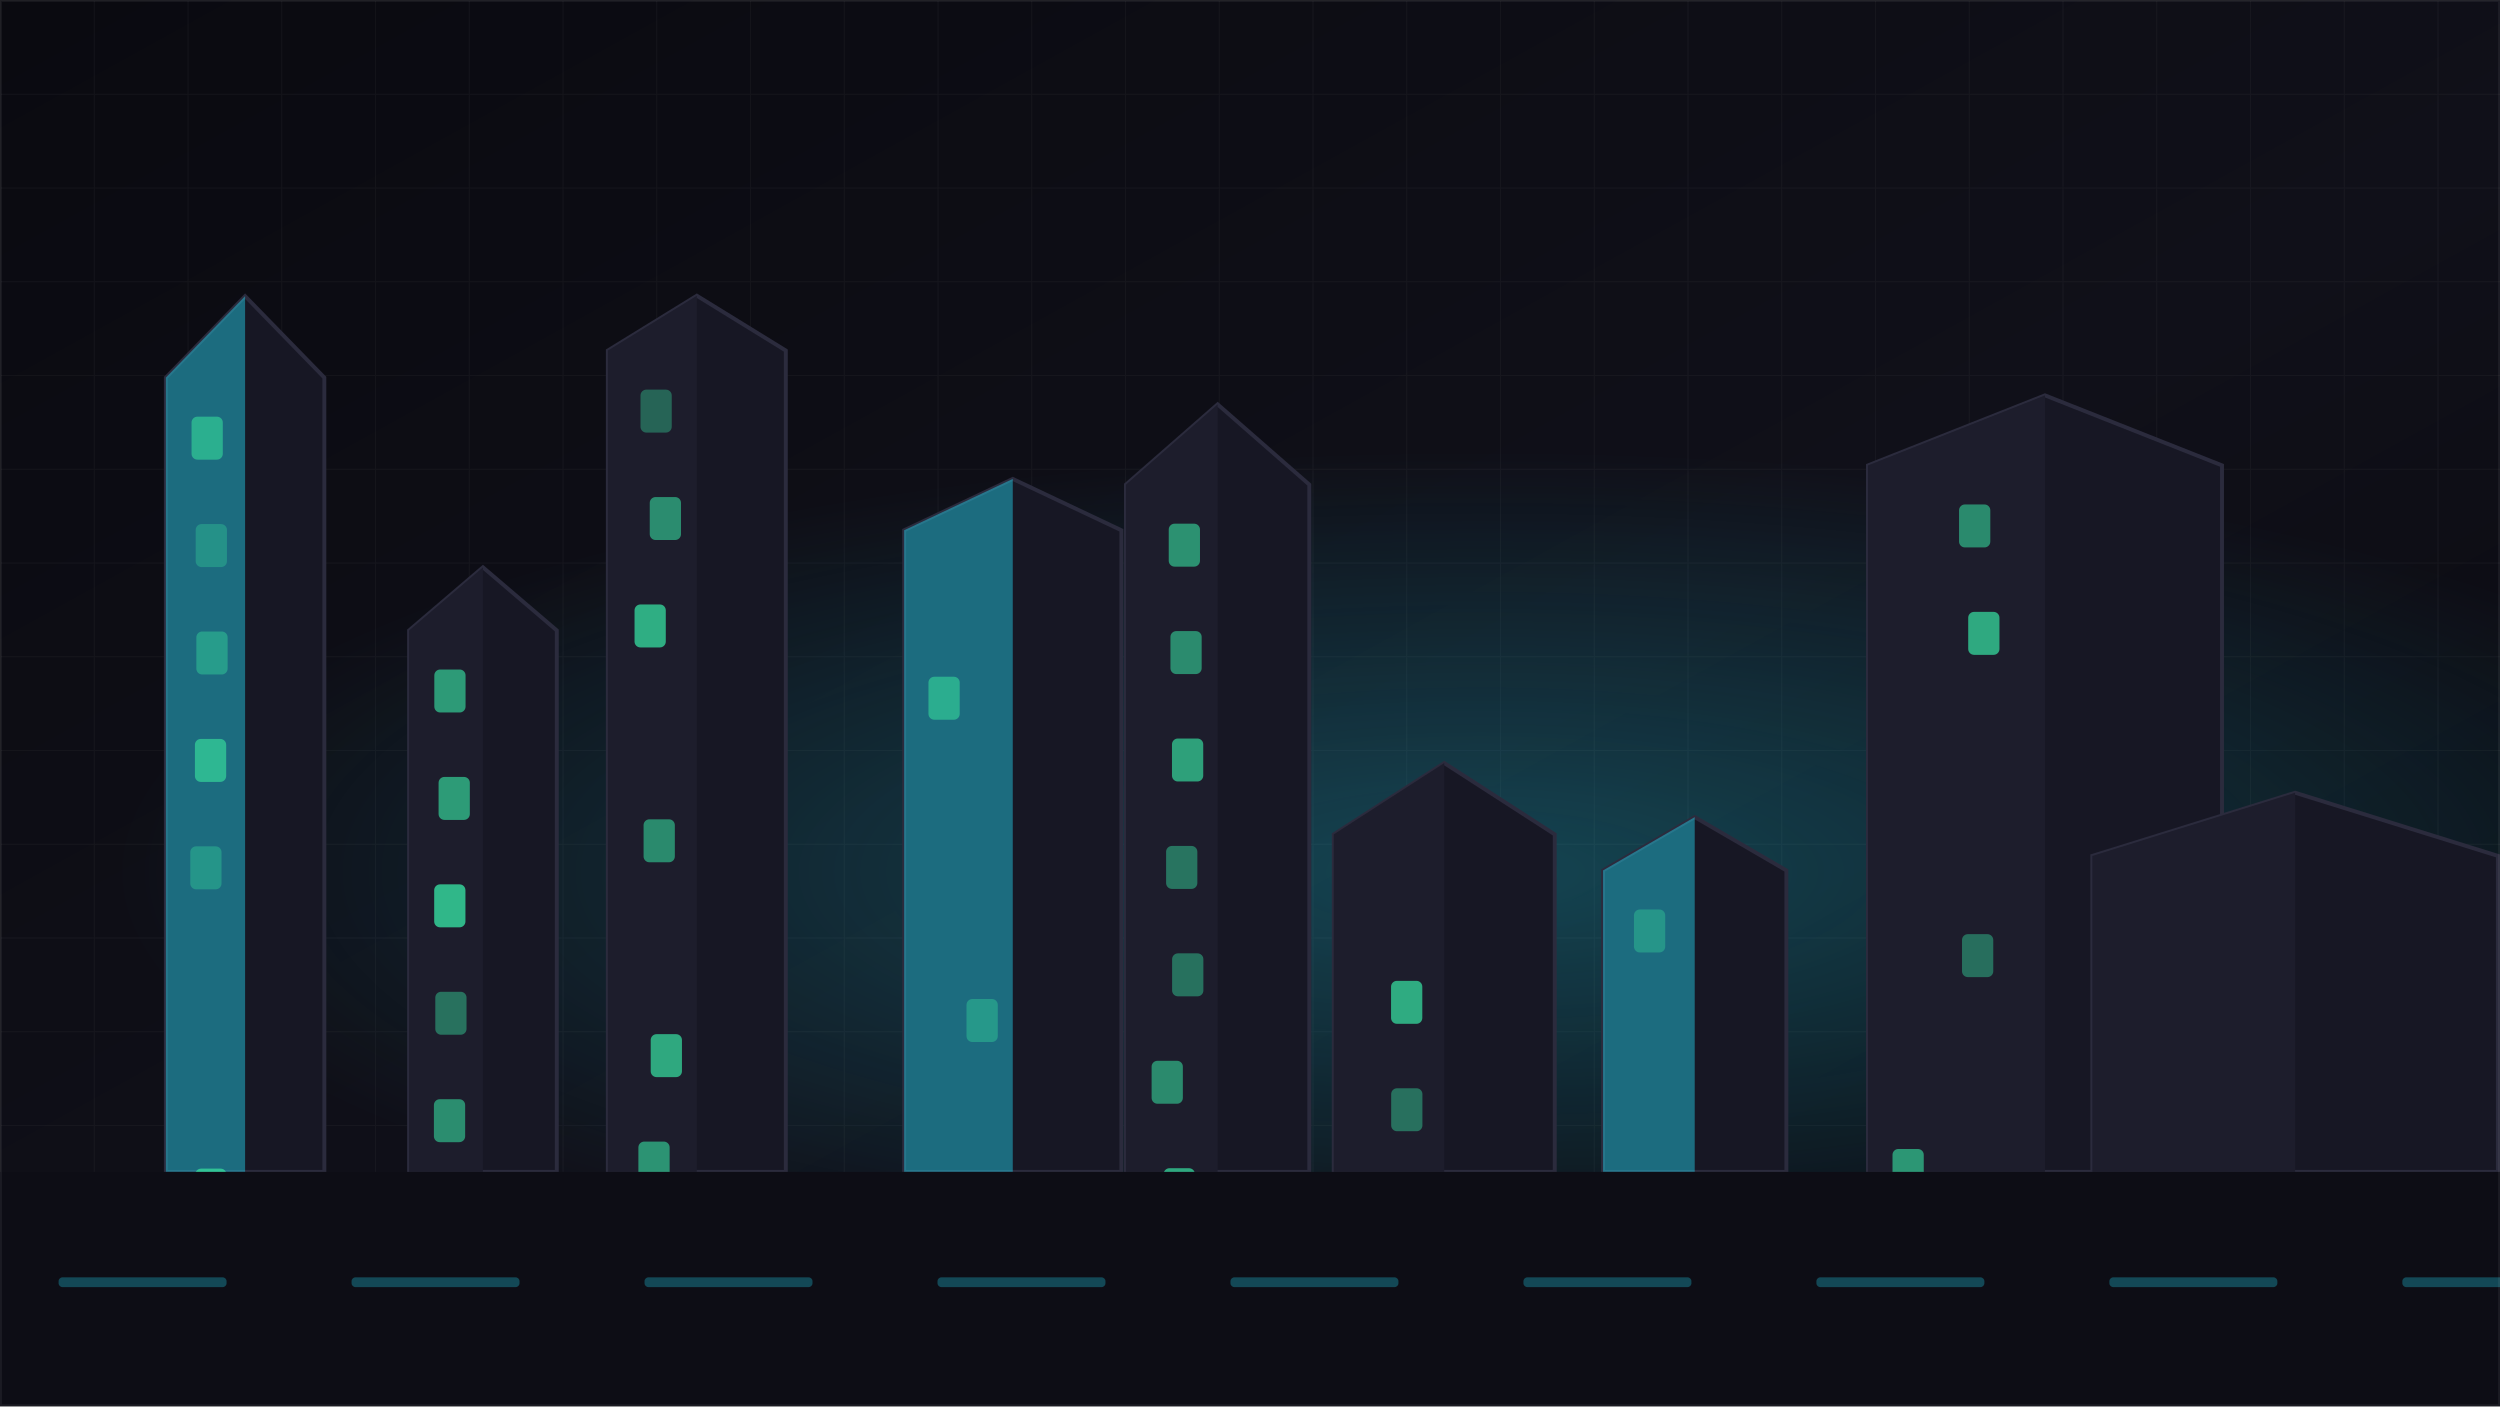
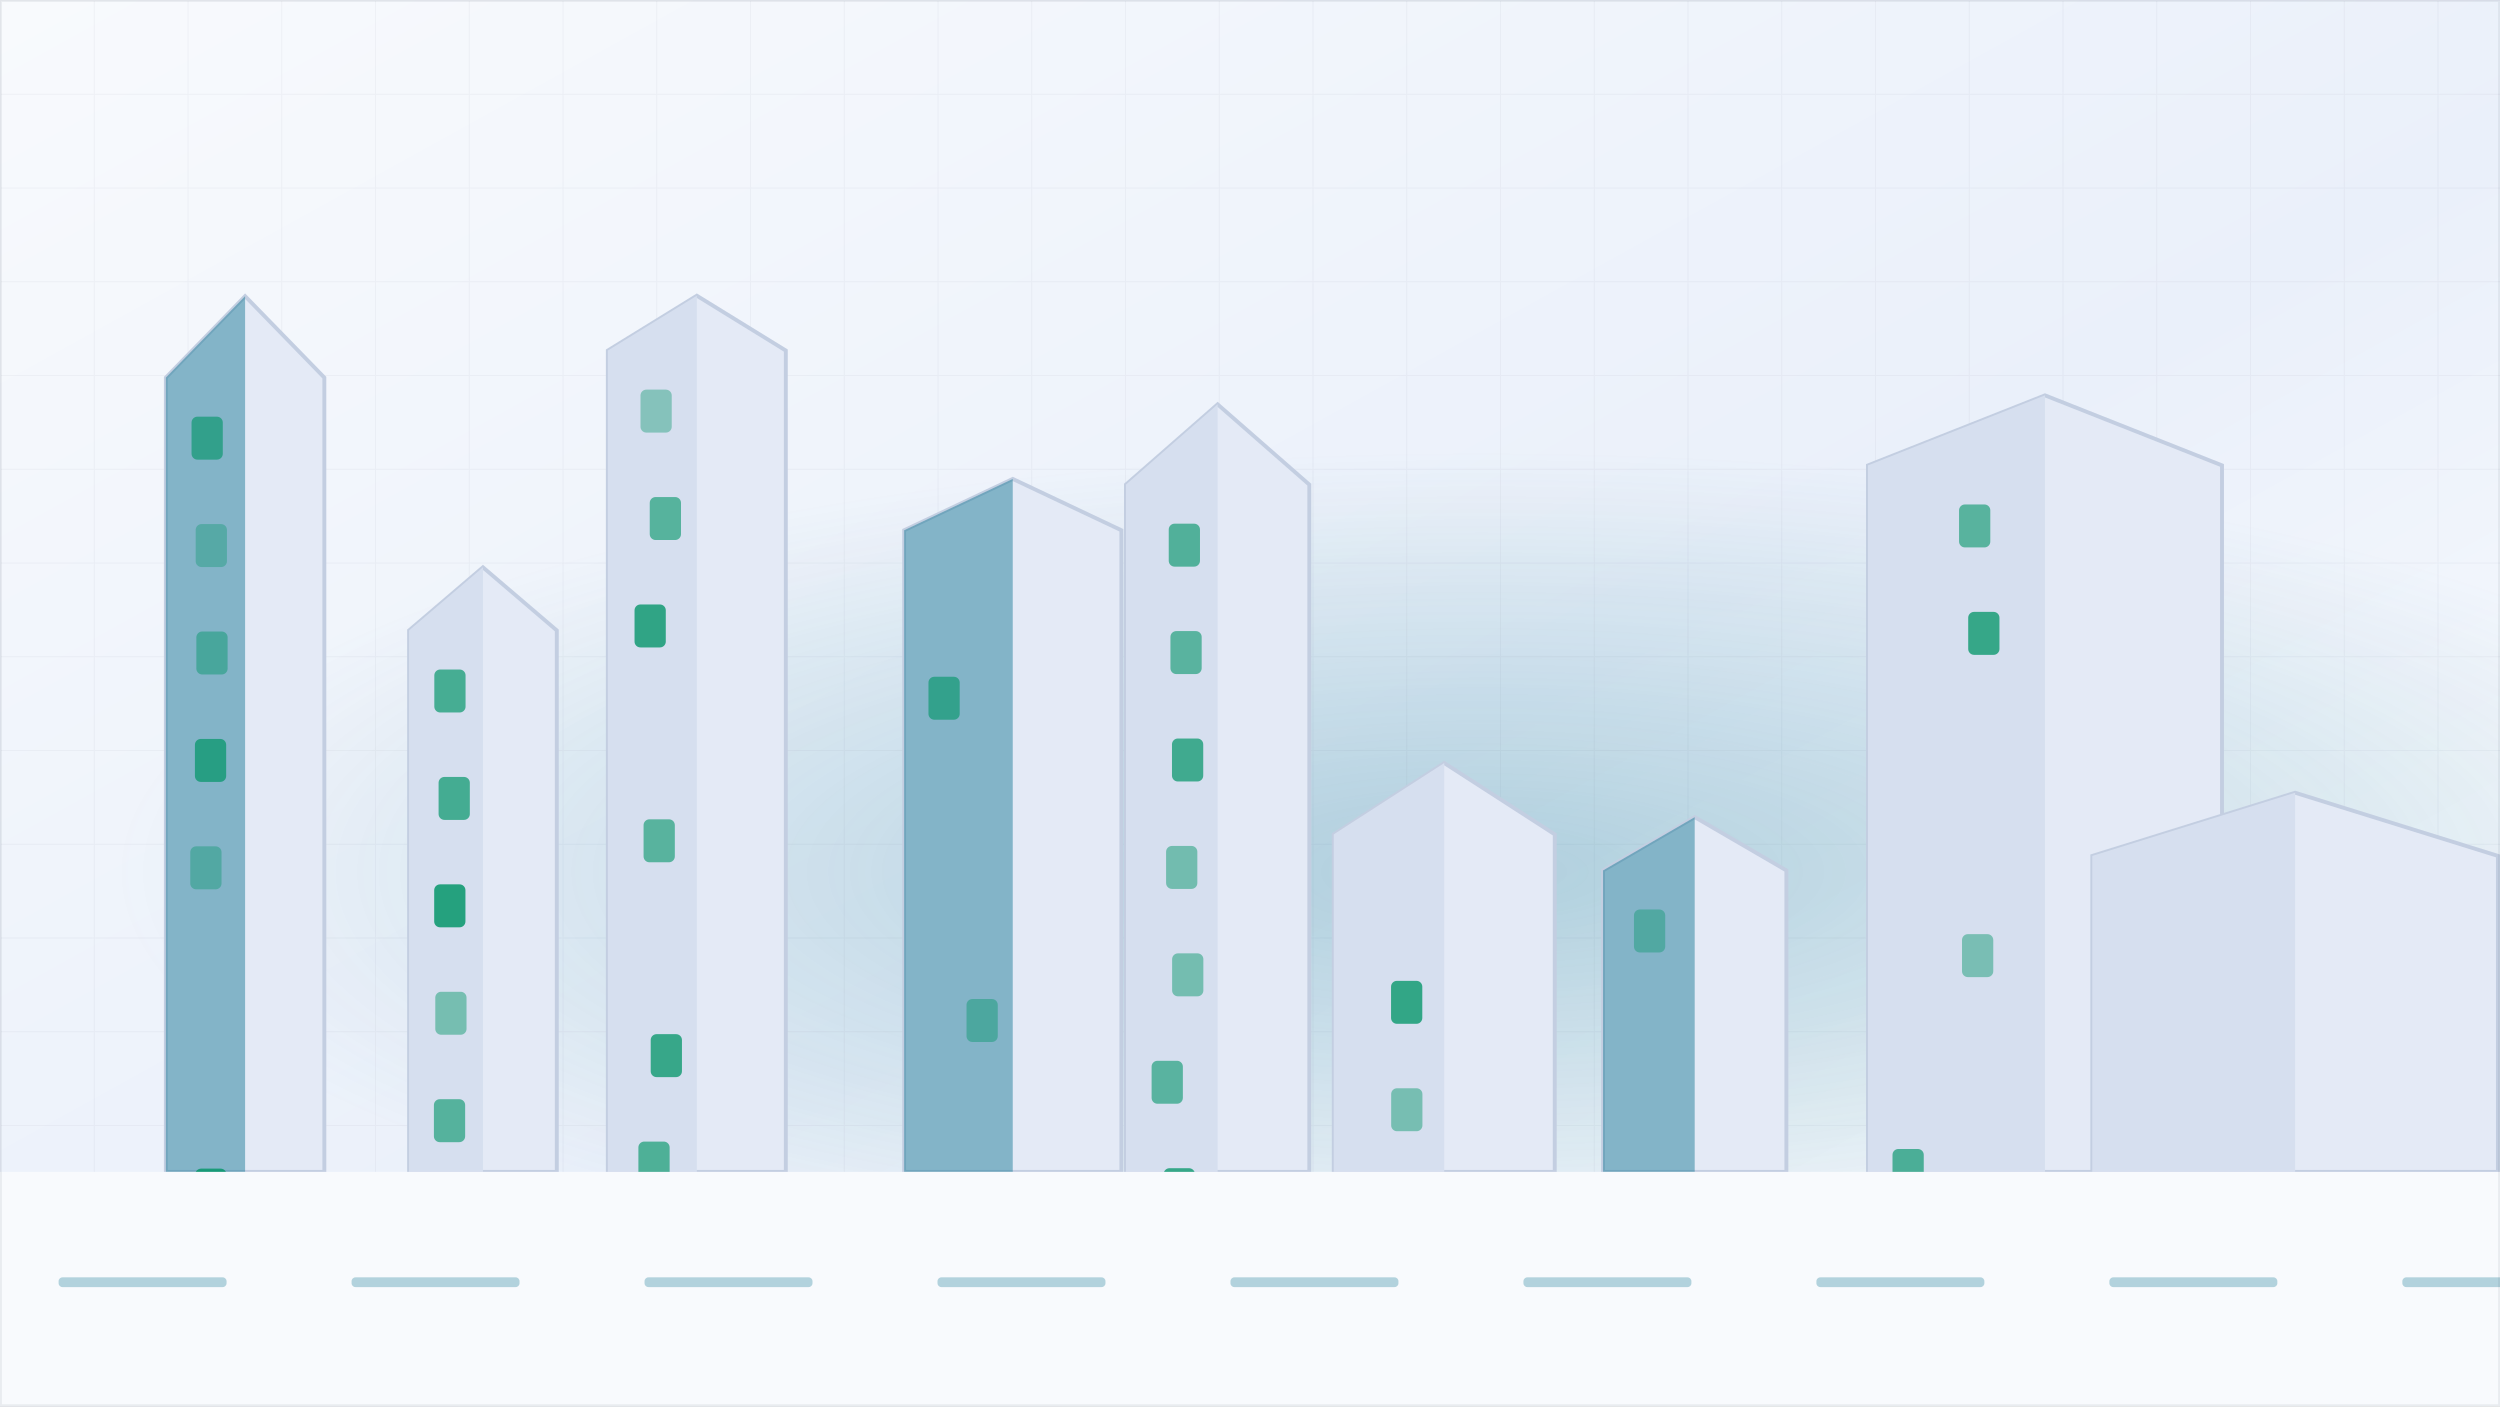
<svg xmlns="http://www.w3.org/2000/svg" viewBox="0 0 1280 720" width="1280" height="720" role="img" aria-label="low-poly-city-assets">
  <defs>
    <linearGradient id="bg" x1="0" y1="0" x2="1" y2="1">
-       <stop offset="0%" stop-color="#0a0a10" />
-       <stop offset="55%" stop-color="#101019" />
-       <stop offset="100%" stop-color="#08080d" />
+       <stop offset="0%" stop-color="#f8fafd" />
+       <stop offset="55%" stop-color="#eaf0fa" />
+       <stop offset="100%" stop-color="#ffffff" />
    </linearGradient>
    <linearGradient id="accent" x1="0" y1="0" x2="1" y2="1">
-       <stop offset="0%" stop-color="#22D3EE" />
-       <stop offset="100%" stop-color="#34D399" />
+       <stop offset="0%" stop-color="#0e7490" />
+       <stop offset="100%" stop-color="#059669" />
    </linearGradient>
    <radialGradient id="glow">
-       <stop offset="0%" stop-color="#22D3EE" stop-opacity="0.5" />
-       <stop offset="100%" stop-color="#22D3EE" stop-opacity="0" />
+       <stop offset="0%" stop-color="#0e7490" stop-opacity="0.5" />
+       <stop offset="100%" stop-color="#0e7490" stop-opacity="0" />
    </radialGradient>
    <pattern id="grid" width="48" height="48" patternUnits="userSpaceOnUse">
-       <path d="M48 0H0V48" fill="none" stroke="#ffffff" stroke-opacity="0.035" stroke-width="1" />
+       <path d="M48 0H0V48" fill="none" stroke="#0b1b31" stroke-opacity="0.035" stroke-width="1" />
    </pattern>
  </defs>
  <rect width="1280" height="720" fill="url(#bg)" />
  <rect width="1280" height="720" fill="url(#grid)" />
  <ellipse cx="759.223" cy="446.4" rx="704" ry="216" fill="url(#glow)" opacity="0.55" />
  <g>
-     <path d="M84.916 193.334 L125.489 151.641 L166.063 193.334 L166.063 600 L84.916 600 Z" fill="#171724" stroke="#2b2b3d" stroke-width="2" />
-     <path d="M84.916 193.334 L125.489 151.641 L125.489 600 L84.916 600 Z" fill="#22D3EE" opacity="0.45" />
-     <rect x="98.072" y="213.334" width="16" height="22" rx="3" fill="#34D399" opacity="0.643" />
-     <rect x="100.193" y="268.334" width="16" height="22" rx="3" fill="#34D399" opacity="0.362" />
-     <rect x="100.535" y="323.334" width="16" height="22" rx="3" fill="#34D399" opacity="0.468" />
-     <rect x="99.796" y="378.334" width="16" height="22" rx="3" fill="#34D399" opacity="0.73" />
-     <rect x="97.418" y="433.334" width="16" height="22" rx="3" fill="#34D399" opacity="0.392" />
-     <rect x="99.961" y="598.334" width="16" height="22" rx="3" fill="#34D399" opacity="0.832" />
+     <path d="M84.916 193.334 L125.489 151.641 L166.063 193.334 L166.063 600 L84.916 600 Z" fill="#e4eaf6" stroke="#c3cee1" stroke-width="2" />
+     <path d="M84.916 193.334 L125.489 151.641 L125.489 600 L84.916 600 Z" fill="#0e7490" opacity="0.45" />
+     <rect x="98.072" y="213.334" width="16" height="22" rx="3" fill="#059669" opacity="0.643" />
+     <rect x="100.193" y="268.334" width="16" height="22" rx="3" fill="#059669" opacity="0.362" />
+     <rect x="100.535" y="323.334" width="16" height="22" rx="3" fill="#059669" opacity="0.468" />
+     <rect x="99.796" y="378.334" width="16" height="22" rx="3" fill="#059669" opacity="0.73" />
+     <rect x="97.418" y="433.334" width="16" height="22" rx="3" fill="#059669" opacity="0.392" />
+     <rect x="99.961" y="598.334" width="16" height="22" rx="3" fill="#059669" opacity="0.832" />
  </g>
  <g>
-     <path d="M209.452 322.789 L247.266 290.476 L285.08 322.789 L285.08 600 L209.452 600 Z" fill="#171724" stroke="#2b2b3d" stroke-width="2" />
-     <path d="M209.452 322.789 L247.266 290.476 L247.266 600 L209.452 600 Z" fill="#1d1d2c" opacity="1" />
-     <rect x="222.368" y="342.789" width="16" height="22" rx="3" fill="#34D399" opacity="0.687" />
-     <rect x="224.554" y="397.789" width="16" height="22" rx="3" fill="#34D399" opacity="0.692" />
-     <rect x="222.305" y="452.789" width="16" height="22" rx="3" fill="#34D399" opacity="0.846" />
-     <rect x="222.864" y="507.789" width="16" height="22" rx="3" fill="#34D399" opacity="0.459" />
-     <rect x="222.159" y="562.789" width="16" height="22" rx="3" fill="#34D399" opacity="0.614" />
+     <path d="M209.452 322.789 L247.266 290.476 L285.08 322.789 L285.08 600 L209.452 600 Z" fill="#e4eaf6" stroke="#c3cee1" stroke-width="2" />
+     <path d="M209.452 322.789 L247.266 290.476 L247.266 600 L209.452 600 Z" fill="#d6dfef" opacity="1" />
+     <rect x="222.368" y="342.789" width="16" height="22" rx="3" fill="#059669" opacity="0.687" />
+     <rect x="224.554" y="397.789" width="16" height="22" rx="3" fill="#059669" opacity="0.692" />
+     <rect x="222.305" y="452.789" width="16" height="22" rx="3" fill="#059669" opacity="0.846" />
+     <rect x="222.864" y="507.789" width="16" height="22" rx="3" fill="#059669" opacity="0.459" />
+     <rect x="222.159" y="562.789" width="16" height="22" rx="3" fill="#059669" opacity="0.614" />
  </g>
  <g>
-     <path d="M311.209 179.487 L356.773 151.404 L402.338 179.487 L402.338 600 L311.209 600 Z" fill="#171724" stroke="#2b2b3d" stroke-width="2" />
-     <path d="M311.209 179.487 L356.773 151.404 L356.773 600 L311.209 600 Z" fill="#1d1d2c" opacity="1" />
-     <rect x="327.931" y="199.487" width="16" height="22" rx="3" fill="#34D399" opacity="0.39" />
-     <rect x="332.67" y="254.487" width="16" height="22" rx="3" fill="#34D399" opacity="0.613" />
-     <rect x="324.881" y="309.487" width="16" height="22" rx="3" fill="#34D399" opacity="0.794" />
-     <rect x="329.511" y="419.487" width="16" height="22" rx="3" fill="#34D399" opacity="0.605" />
-     <rect x="333.163" y="529.487" width="16" height="22" rx="3" fill="#34D399" opacity="0.758" />
-     <rect x="326.856" y="584.487" width="16" height="22" rx="3" fill="#34D399" opacity="0.652" />
+     <path d="M311.209 179.487 L356.773 151.404 L402.338 179.487 L402.338 600 L311.209 600 Z" fill="#e4eaf6" stroke="#c3cee1" stroke-width="2" />
+     <path d="M311.209 179.487 L356.773 151.404 L356.773 600 L311.209 600 Z" fill="#d6dfef" opacity="1" />
+     <rect x="327.931" y="199.487" width="16" height="22" rx="3" fill="#059669" opacity="0.39" />
+     <rect x="332.67" y="254.487" width="16" height="22" rx="3" fill="#059669" opacity="0.613" />
+     <rect x="324.881" y="309.487" width="16" height="22" rx="3" fill="#059669" opacity="0.794" />
+     <rect x="329.511" y="419.487" width="16" height="22" rx="3" fill="#059669" opacity="0.605" />
+     <rect x="333.163" y="529.487" width="16" height="22" rx="3" fill="#059669" opacity="0.758" />
+     <rect x="326.856" y="584.487" width="16" height="22" rx="3" fill="#059669" opacity="0.652" />
  </g>
  <g>
-     <path d="M462.923 271.498 L518.534 245.208 L574.145 271.498 L574.145 600 L462.923 600 Z" fill="#171724" stroke="#2b2b3d" stroke-width="2" />
-     <path d="M462.923 271.498 L518.534 245.208 L518.534 600 L462.923 600 Z" fill="#22D3EE" opacity="0.45" />
-     <rect x="475.372" y="346.498" width="16" height="22" rx="3" fill="#34D399" opacity="0.634" />
-     <rect x="494.858" y="511.498" width="16" height="22" rx="3" fill="#34D399" opacity="0.433" />
+     <path d="M462.923 271.498 L518.534 245.208 L574.145 271.498 L574.145 600 L462.923 600 Z" fill="#e4eaf6" stroke="#c3cee1" stroke-width="2" />
+     <path d="M462.923 271.498 L518.534 245.208 L518.534 600 L462.923 600 Z" fill="#0e7490" opacity="0.45" />
+     <rect x="475.372" y="346.498" width="16" height="22" rx="3" fill="#059669" opacity="0.634" />
+     <rect x="494.858" y="511.498" width="16" height="22" rx="3" fill="#059669" opacity="0.433" />
  </g>
  <g>
-     <path d="M576.489 248.121 L623.426 207.033 L670.362 248.121 L670.362 600 L576.489 600 Z" fill="#171724" stroke="#2b2b3d" stroke-width="2" />
-     <path d="M576.489 248.121 L623.426 207.033 L623.426 600 L576.489 600 Z" fill="#1d1d2c" opacity="1" />
-     <rect x="598.39" y="268.121" width="16" height="22" rx="3" fill="#34D399" opacity="0.634" />
-     <rect x="599.26" y="323.121" width="16" height="22" rx="3" fill="#34D399" opacity="0.601" />
-     <rect x="600.055" y="378.121" width="16" height="22" rx="3" fill="#34D399" opacity="0.722" />
-     <rect x="597.04" y="433.121" width="16" height="22" rx="3" fill="#34D399" opacity="0.477" />
-     <rect x="600.123" y="488.121" width="16" height="22" rx="3" fill="#34D399" opacity="0.465" />
-     <rect x="589.625" y="543.121" width="16" height="22" rx="3" fill="#34D399" opacity="0.597" />
-     <rect x="595.784" y="598.121" width="16" height="22" rx="3" fill="#34D399" opacity="0.762" />
+     <path d="M576.489 248.121 L623.426 207.033 L670.362 248.121 L670.362 600 L576.489 600 Z" fill="#e4eaf6" stroke="#c3cee1" stroke-width="2" />
+     <path d="M576.489 248.121 L623.426 207.033 L623.426 600 L576.489 600 Z" fill="#d6dfef" opacity="1" />
+     <rect x="598.39" y="268.121" width="16" height="22" rx="3" fill="#059669" opacity="0.634" />
+     <rect x="599.26" y="323.121" width="16" height="22" rx="3" fill="#059669" opacity="0.601" />
+     <rect x="600.055" y="378.121" width="16" height="22" rx="3" fill="#059669" opacity="0.722" />
+     <rect x="597.04" y="433.121" width="16" height="22" rx="3" fill="#059669" opacity="0.477" />
+     <rect x="600.123" y="488.121" width="16" height="22" rx="3" fill="#059669" opacity="0.465" />
+     <rect x="589.625" y="543.121" width="16" height="22" rx="3" fill="#059669" opacity="0.597" />
+     <rect x="595.784" y="598.121" width="16" height="22" rx="3" fill="#059669" opacity="0.762" />
  </g>
  <g>
-     <path d="M682.878 427.191 L739.451 390.677 L796.023 427.191 L796.023 600 L682.878 600 Z" fill="#171724" stroke="#2b2b3d" stroke-width="2" />
-     <path d="M682.878 427.191 L739.451 390.677 L739.451 600 L682.878 600 Z" fill="#1d1d2c" opacity="1" />
-     <rect x="712.219" y="502.191" width="16" height="22" rx="3" fill="#34D399" opacity="0.782" />
-     <rect x="712.278" y="557.191" width="16" height="22" rx="3" fill="#34D399" opacity="0.455" />
+     <path d="M682.878 427.191 L739.451 390.677 L796.023 427.191 L796.023 600 L682.878 600 Z" fill="#e4eaf6" stroke="#c3cee1" stroke-width="2" />
+     <path d="M682.878 427.191 L739.451 390.677 L739.451 600 L682.878 600 Z" fill="#d6dfef" opacity="1" />
+     <rect x="712.219" y="502.191" width="16" height="22" rx="3" fill="#059669" opacity="0.782" />
+     <rect x="712.278" y="557.191" width="16" height="22" rx="3" fill="#059669" opacity="0.455" />
  </g>
  <g>
-     <path d="M820.761 445.659 L867.694 418.371 L914.627 445.659 L914.627 600 L820.761 600 Z" fill="#171724" stroke="#2b2b3d" stroke-width="2" />
-     <path d="M820.761 445.659 L867.694 418.371 L867.694 600 L820.761 600 Z" fill="#22D3EE" opacity="0.45" />
-     <rect x="836.588" y="465.659" width="16" height="22" rx="3" fill="#34D399" opacity="0.401" />
+     <path d="M820.761 445.659 L867.694 418.371 L914.627 445.659 L914.627 600 L820.761 600 Z" fill="#e4eaf6" stroke="#c3cee1" stroke-width="2" />
+     <path d="M820.761 445.659 L867.694 418.371 L867.694 600 L820.761 600 Z" fill="#0e7490" opacity="0.45" />
+     <rect x="836.588" y="465.659" width="16" height="22" rx="3" fill="#059669" opacity="0.401" />
  </g>
  <g>
-     <path d="M956.395 238.283 L1047.029 202.422 L1137.664 238.283 L1137.664 600 L956.395 600 Z" fill="#171724" stroke="#2b2b3d" stroke-width="2" />
-     <path d="M956.395 238.283 L1047.029 202.422 L1047.029 600 L956.395 600 Z" fill="#1d1d2c" opacity="1" />
-     <rect x="1003.037" y="258.283" width="16" height="22" rx="3" fill="#34D399" opacity="0.602" />
-     <rect x="1007.72" y="313.283" width="16" height="22" rx="3" fill="#34D399" opacity="0.766" />
-     <rect x="1004.549" y="478.283" width="16" height="22" rx="3" fill="#34D399" opacity="0.443" />
-     <rect x="968.96" y="588.283" width="16" height="22" rx="3" fill="#34D399" opacity="0.662" />
+     <path d="M956.395 238.283 L1047.029 202.422 L1137.664 238.283 L1137.664 600 L956.395 600 Z" fill="#e4eaf6" stroke="#c3cee1" stroke-width="2" />
+     <path d="M956.395 238.283 L1047.029 202.422 L1047.029 600 L956.395 600 Z" fill="#d6dfef" opacity="1" />
+     <rect x="1003.037" y="258.283" width="16" height="22" rx="3" fill="#059669" opacity="0.602" />
+     <rect x="1007.72" y="313.283" width="16" height="22" rx="3" fill="#059669" opacity="0.766" />
+     <rect x="1004.549" y="478.283" width="16" height="22" rx="3" fill="#059669" opacity="0.443" />
+     <rect x="968.96" y="588.283" width="16" height="22" rx="3" fill="#059669" opacity="0.662" />
  </g>
  <g>
-     <path d="M1071.26 438.223 L1175.103 405.88 L1278.946 438.223 L1278.946 600 L1071.26 600 Z" fill="#171724" stroke="#2b2b3d" stroke-width="2" />
-     <path d="M1071.26 438.223 L1175.103 405.88 L1175.103 600 L1071.26 600 Z" fill="#1d1d2c" opacity="1" />
+     <path d="M1071.26 438.223 L1175.103 405.88 L1278.946 438.223 L1278.946 600 L1071.26 600 Z" fill="#e4eaf6" stroke="#c3cee1" stroke-width="2" />
+     <path d="M1071.26 438.223 L1175.103 405.88 L1175.103 600 L1071.26 600 Z" fill="#d6dfef" opacity="1" />
  </g>
-   <path d="M0 600 L1280 600 L1280 720 L0 720 Z" fill="#0d0d15" />
-   <rect x="30" y="654" width="86" height="5" rx="2" fill="#22D3EE" opacity="0.3" />
-   <rect x="180" y="654" width="86" height="5" rx="2" fill="#22D3EE" opacity="0.3" />
-   <rect x="330" y="654" width="86" height="5" rx="2" fill="#22D3EE" opacity="0.3" />
-   <rect x="480" y="654" width="86" height="5" rx="2" fill="#22D3EE" opacity="0.3" />
-   <rect x="630" y="654" width="86" height="5" rx="2" fill="#22D3EE" opacity="0.3" />
-   <rect x="780" y="654" width="86" height="5" rx="2" fill="#22D3EE" opacity="0.3" />
-   <rect x="930" y="654" width="86" height="5" rx="2" fill="#22D3EE" opacity="0.3" />
-   <rect x="1080" y="654" width="86" height="5" rx="2" fill="#22D3EE" opacity="0.3" />
-   <rect x="1230" y="654" width="86" height="5" rx="2" fill="#22D3EE" opacity="0.3" />
-   <rect width="1280" height="720" fill="none" stroke="#ffffff" stroke-opacity="0.06" stroke-width="2" />
+   <path d="M0 600 L1280 600 L1280 720 L0 720 Z" fill="#f8fafd" />
+   <rect x="30" y="654" width="86" height="5" rx="2" fill="#0e7490" opacity="0.3" />
+   <rect x="180" y="654" width="86" height="5" rx="2" fill="#0e7490" opacity="0.3" />
+   <rect x="330" y="654" width="86" height="5" rx="2" fill="#0e7490" opacity="0.3" />
+   <rect x="480" y="654" width="86" height="5" rx="2" fill="#0e7490" opacity="0.3" />
+   <rect x="630" y="654" width="86" height="5" rx="2" fill="#0e7490" opacity="0.3" />
+   <rect x="780" y="654" width="86" height="5" rx="2" fill="#0e7490" opacity="0.3" />
+   <rect x="930" y="654" width="86" height="5" rx="2" fill="#0e7490" opacity="0.3" />
+   <rect x="1080" y="654" width="86" height="5" rx="2" fill="#0e7490" opacity="0.3" />
+   <rect x="1230" y="654" width="86" height="5" rx="2" fill="#0e7490" opacity="0.3" />
+   <rect width="1280" height="720" fill="none" stroke="#0b1b31" stroke-opacity="0.06" stroke-width="2" />
</svg>
